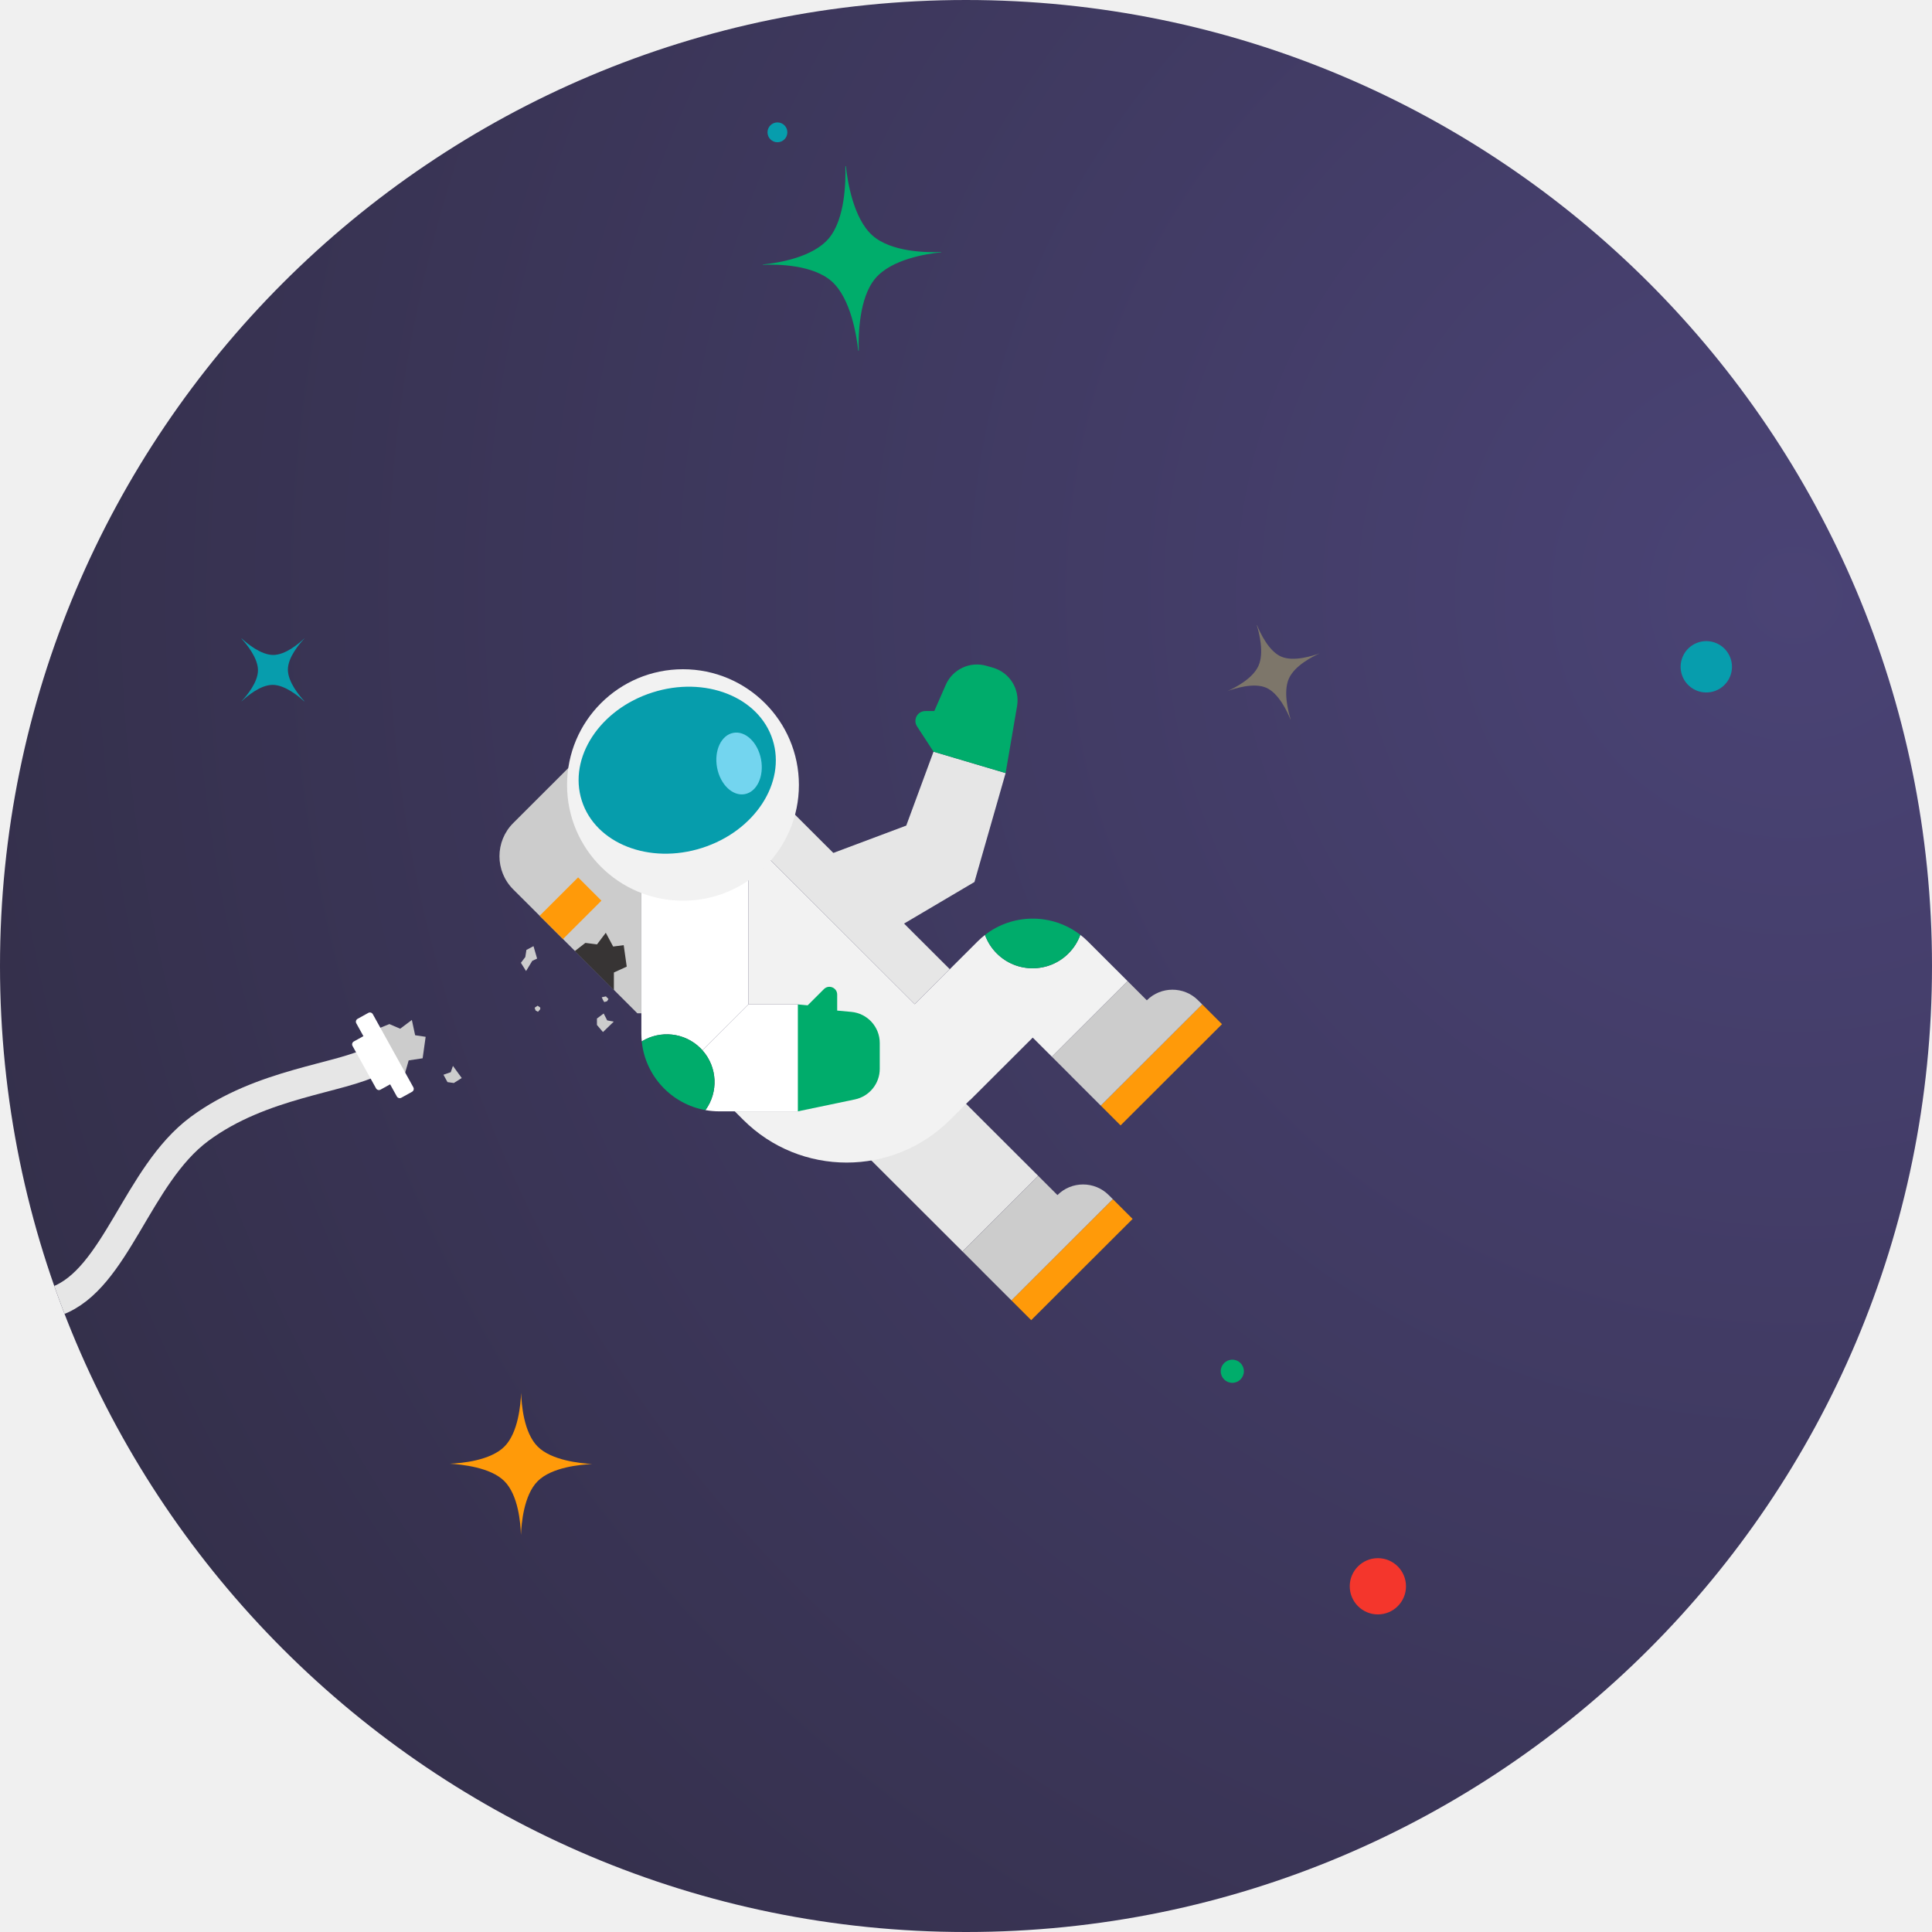
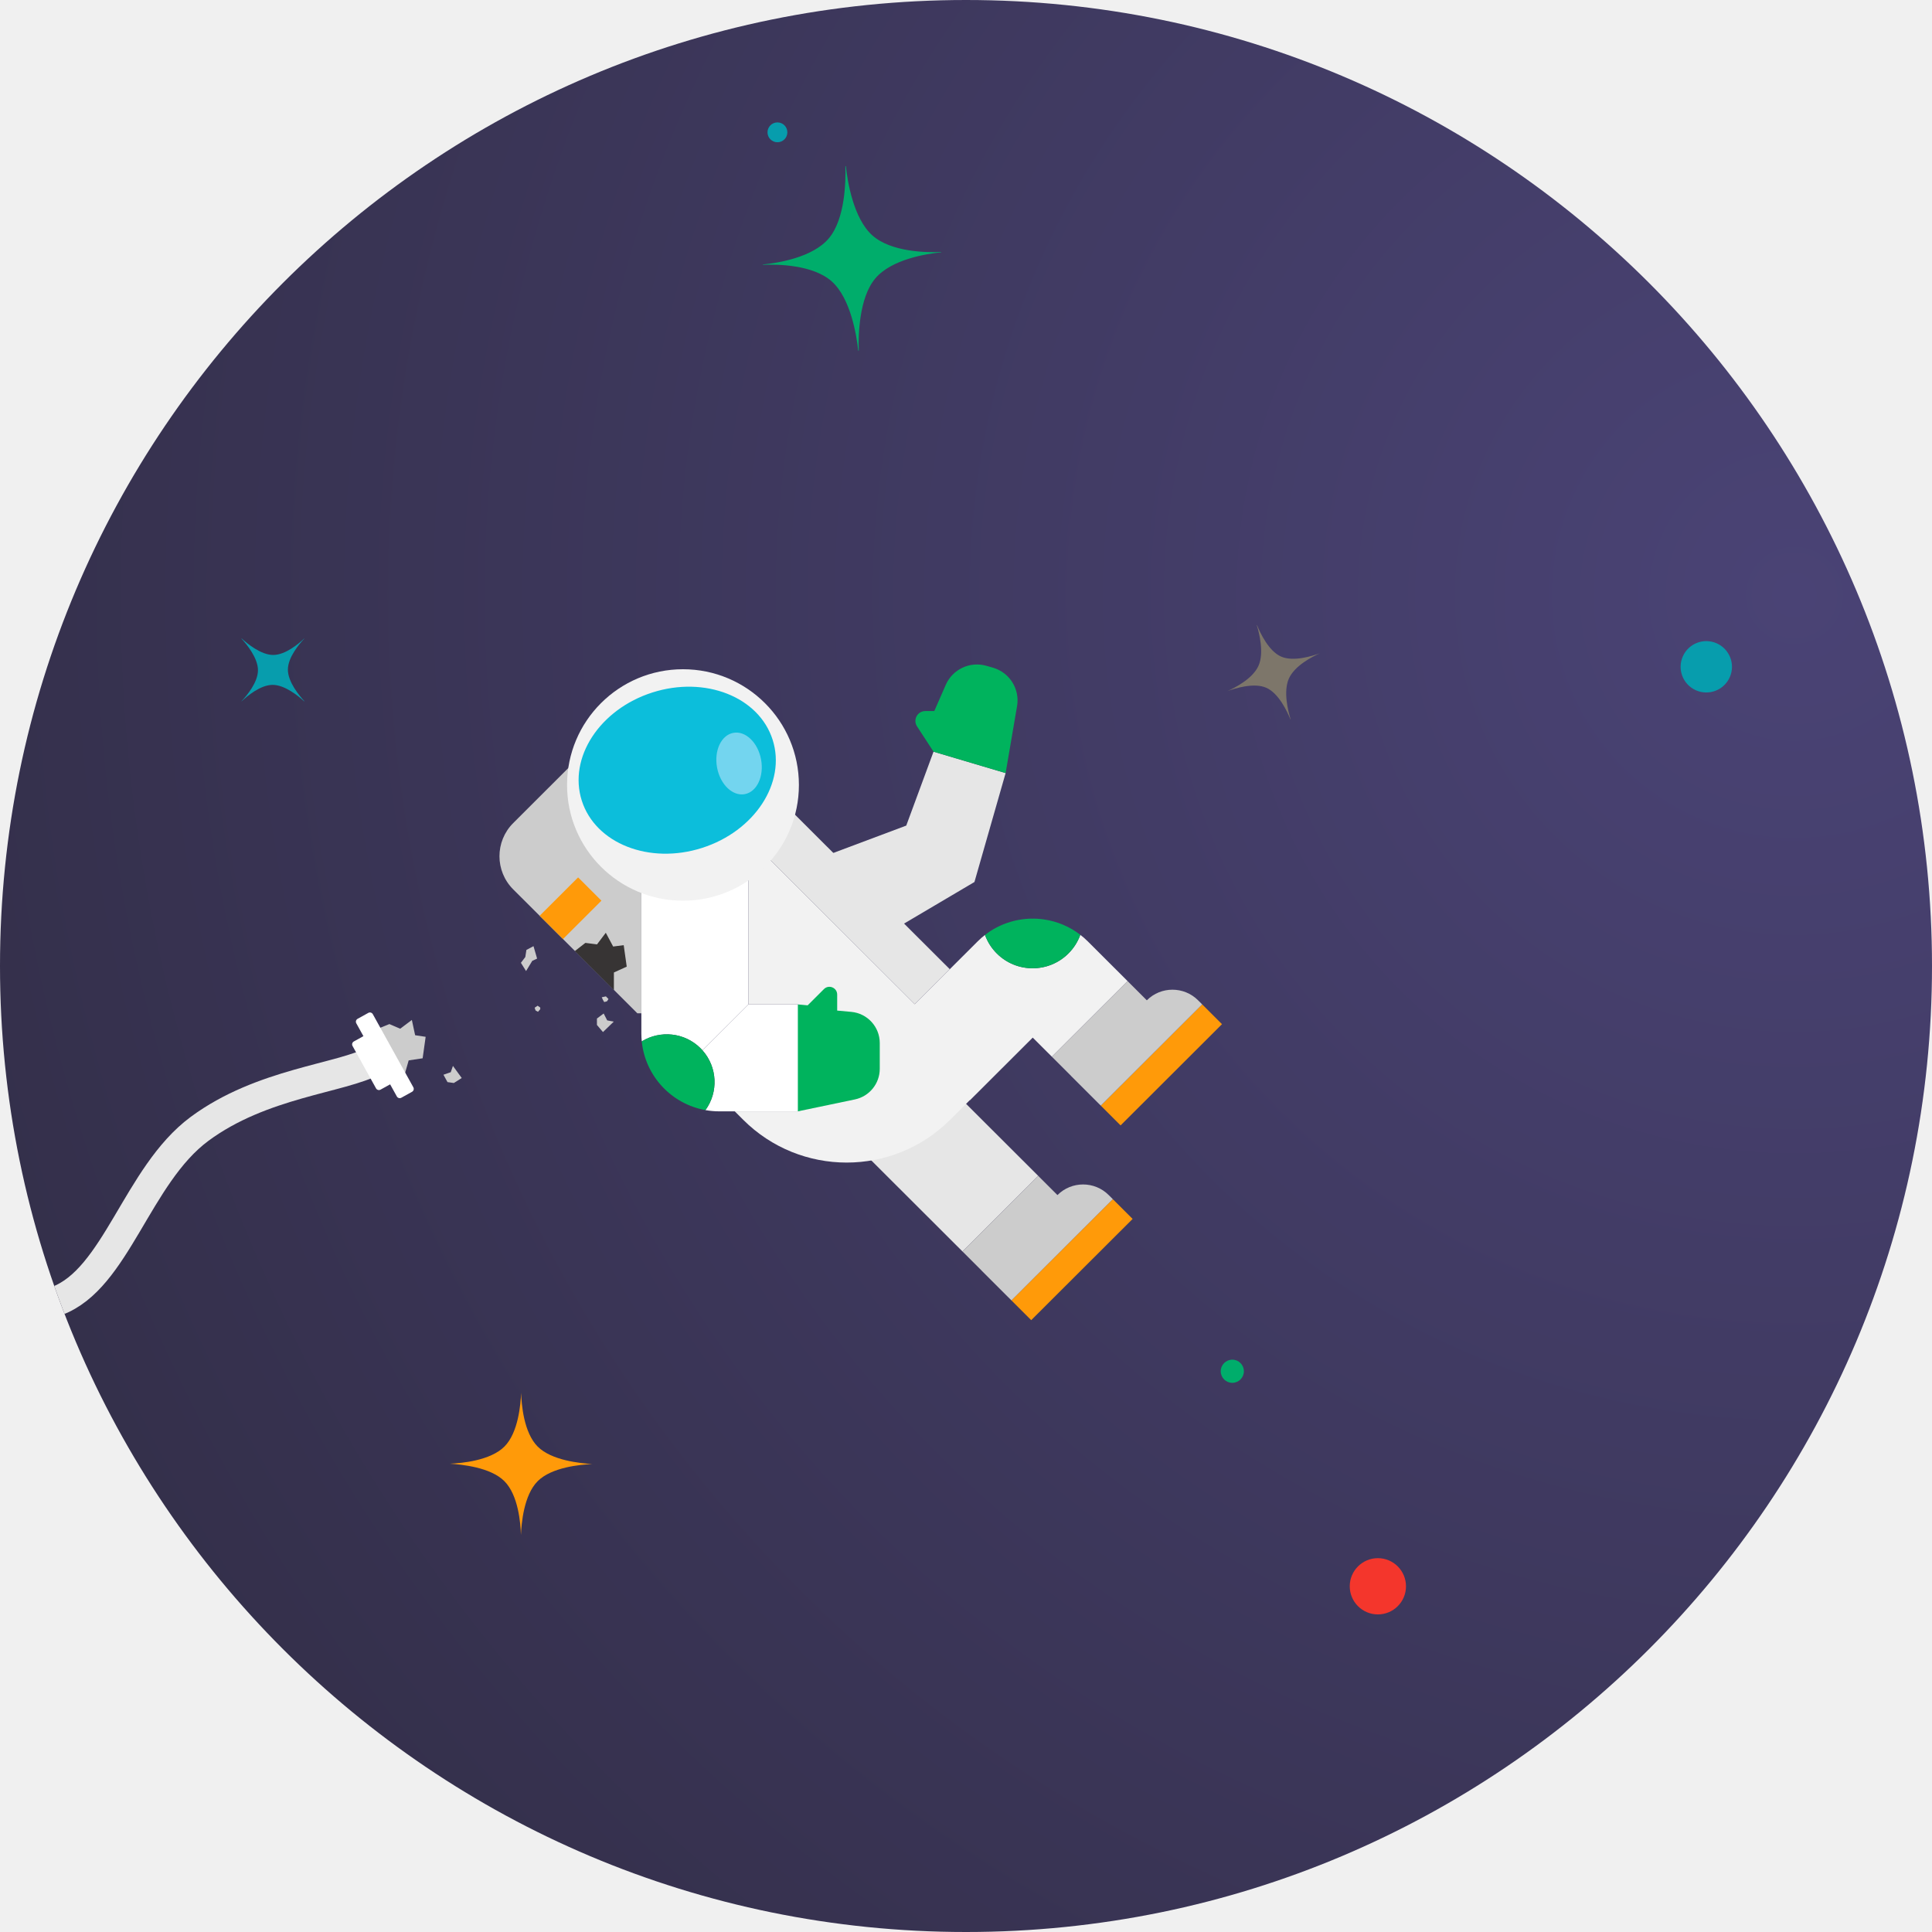
<svg xmlns="http://www.w3.org/2000/svg" viewBox="0 0 584 584">
  <defs>
    <radialGradient cx="92.529%" cy="30.971%" fx="92.529%" fy="30.971%" r="114.562%" id="a">
      <stop stop-color="#4A4375" offset="0%" />
      <stop stop-color="#302C43" offset="100%" />
    </radialGradient>
    <path id="b" d="M11.275 11H.352V.076h10.923V11z" />
    <path id="d" d="M.935.94h11.746v11.746H.935V.94z" />
    <path id="f" d="M82 82H0V0h82z" />
    <path id="h" d="M10.071 10.348H.29V.566h9.781v9.782z" />
    <clipPath id="clip-path">
      <circle cx="292" cy="292" r="292" />
    </clipPath>
  </defs>
  <g id="circle" clip-path="url(#clip-path)">
    <circle cx="292" cy="292" r="292" fill="url(#a)" fill-rule="nonzero" />
    <g id="stars">
      <animateTransform attributeName="transform" attributeType="XML" type="translate" from="0 0" to="40 60" dur="60s" repeatCount="0" fill="freeze" />
      <path d="M425 479.501a8.499 8.499 0 0 1-8.5 8.499 8.501 8.501 0 1 1 8.5-8.499" fill="#F4362C" />
      <g transform="translate(259 494)">
        <mask id="c" fill="#fff">
          <use xlink-href="#b" />
        </mask>
        <path d="M11.275 5.539a5.462 5.462 0 0 1-10.923 0 5.462 5.462 0 0 1 10.923 0" fill="#7D766A" mask="url(#c)" />
      </g>
      <path d="M372.5 418a3.5 3.5 0 1 1 0-7.001 3.5 3.5 0 0 1 0 7.001z" fill="#00AD6B" />
      <path d="M152.47 437.27c-4.232 4.237-12.909 5.025-16.444 5.17 3.535.26 12.212 1.051 16.444 5.287 4.218 4.223 4.897 12.769 4.994 16.247.167-3.478.848-12.024 5.068-16.25 4.23-4.233 12.91-5.024 16.442-5.167-3.535-.26-12.212-1.05-16.442-5.286-4.223-4.224-4.901-12.77-4.999-16.245-.166 3.476-.845 12.021-5.063 16.245z" fill="#FF9A09">
        <animate id="blink" attributeName="opacity" attributeType="CSS" from="1" to="0" dur="20s" values="1; 1; 0; 1; 1; 0; 1; 1;" keyTimes="0;0.09;0.1;0.12;0.22;0.23;0.25;1" begin="8s" repeatCount="indefinite" />
      </path>
      <g transform="rotate(24 -46.674 935.235)">
        <mask id="e" fill="#fff">
          <use xlink-href="#d" />
        </mask>
        <path d="M12.681 6.812a5.874 5.874 0 1 1-11.748 0 5.874 5.874 0 0 1 11.748 0" fill="#F4362C" mask="url(#e)" />
      </g>
      <path d="M522.865 204.715a7.761 7.761 0 1 1-14.18-6.317 7.761 7.761 0 0 1 14.18 6.317" fill="#079DAD" />
      <g>
        <animateTransform attributeName="transform" attributeType="XML" type="rotate" from="0 385 205" to="-360 385 205" dur="20s" repeatCount="indefinite" />
        <path d="M387.214 198.454c-3.756-1.672-6.323-7.21-7.254-9.512-.002-.006-.024-.004-.065.006.732 2.405 2.272 8.364.52 12.297-1.747 3.925-7.14 6.657-9.382 7.649 2.303-.818 8.02-2.651 11.767-.983 3.754 1.672 6.323 7.21 7.252 9.512.003.006.026.004.067-.006-.734-2.405-2.273-8.363-.521-12.297 1.746-3.925 7.141-6.657 9.379-7.65-2.301.819-8.017 2.652-11.763.984z" fill="#7D766A" />
      </g>
      <path d="M284.515 76.201c-.004-.003-.003 0-.003 0a.096.096 0 0 1-.012-.02c-4.383.18-15.16.047-20.842-5.059-5.698-5.118-7.475-16.308-7.977-20.883-.001-.02-.019-.033-.038-.031l-.032.002-.003.007-.004-.007-.039.003s-.031.016-.03.036c.14 4.601-.062 15.929-4.993 21.79-4.915 5.847-15.57 7.478-19.926 7.908-.01.004-.012.014-.018.021v.003l-.009.008-.002.017.004.013.007.006.004.007c.006.003.01.02.01.02 4.384-.183 15.162-.05 20.846 5.055 5.692 5.12 7.472 16.312 7.97 20.88.006.024.023.036.039.035l.039-.002s0-.004.003-.007v.006l.036-.002s.034-.02.033-.04c-.14-4.597.063-15.925 4.993-21.787 4.915-5.85 15.57-7.478 19.923-7.907 0 0 .015-.01.021-.021h.003v-.007l.01-.004-.002-.017v-.013l-.011-.01" fill="#00AD6B" />
      <circle cx="40" cy="70" r="5" fill="#FF9A09" />
      <circle cx="0" cy="360" r="2" fill="#fff" />
      <path transform="translate(200 -250)" d="M91.963 193.022c-.003 0 0 0 0 0-.007 0-.012-.003-.017 0-1.576 1.49-5.64 4.957-9.363 4.957-3.73 0-7.906-3.48-9.529-4.974-.007-.007-.016-.007-.023 0l-.014.012.002.005-.002-.003-.012.014c-.007.005-.007.017 0 .024 1.492 1.62 4.974 5.796 4.974 9.528-.002 3.723-3.468 7.787-4.96 9.36-.002.005 0 .01 0 .015l.003.002-.003.002c.003 0 0 .003 0 .003l.005.007.005.002s.004 0 .007.002c0-.002 0 0 .002 0 .002-.002.01.003.014 0 1.576-1.491 5.64-4.957 9.363-4.957 3.732 0 7.909 3.48 9.527 4.974.01.007.018.007.026 0l.014-.014s-.003 0-.003-.003l.003.003.014-.014c.004-.007.007-.017 0-.024-1.497-1.622-4.974-5.794-4.974-9.528 0-3.723 3.465-7.787 4.955-9.36.005-.005.002-.01 0-.017h.002l-.002-.002c0-.003.002-.005.002-.005l-.004-.005-.005-.004h-.007" fill="#7D766A" />
      <g transform="translate(428 273)">
        <mask id="g" fill="#fff">
          <use xlink-href="#f" />
        </mask>
        <path d="M40.968.014v.004c-.018.005-.032.01-.036.032-.186 6.628-1.48 22.924-9.524 30.978C23.338 39.106 6.791 40.61.05 40.886c0 0-.05.023-.05.05v.06h.01L0 41v.06a.07.07 0 0 0 .018.044c6.773.278 23.32 1.786 31.39 9.863 8.044 8.055 9.338 24.35 9.524 30.983.004.014.018.023.027.027h.01v.005l.008.013L41 82l.018-.005.014-.013c0-.005 0 0 .009-.005.004-.004.023-.009.023-.027.186-6.633 1.484-22.928 9.532-30.987 8.067-8.073 24.618-9.581 31.354-9.854 0 0 .05-.023.05-.05V41l-.01-.005H82v-.059c-.005-.027-.023-.045-.023-.045-6.768-.277-23.314-1.785-31.38-9.863C42.542 22.974 41.25 6.678 41.063.05c0-.018-.01-.027-.023-.032V.014h-.01C41.028.009 41.028 0 41.028 0h-.045l-.014.014" fill="#F4362C" mask="url(#g)" />
      </g>
      <path d="M91.963 193.022c-.003 0 0 0 0 0-.007 0-.012-.003-.017 0-1.576 1.49-5.64 4.957-9.363 4.957-3.73 0-7.906-3.48-9.529-4.974-.007-.007-.016-.007-.023 0l-.014.012.002.005-.002-.003-.012.014c-.007.005-.007.017 0 .024 1.492 1.62 4.974 5.796 4.974 9.528-.002 3.723-3.468 7.787-4.96 9.36-.002.005 0 .01 0 .015l.003.002-.003.002c.003 0 0 .003 0 .003l.005.007.005.002s.004 0 .007.002c0-.002 0 0 .002 0 .002-.002.01.003.014 0 1.576-1.491 5.64-4.957 9.363-4.957 3.732 0 7.909 3.48 9.527 4.974.01.007.018.007.026 0l.014-.014s-.003 0-.003-.003l.003.003.014-.014c.004-.007.007-.017 0-.024-1.497-1.622-4.974-5.794-4.974-9.528 0-3.723 3.465-7.787 4.955-9.36.005-.005.002-.01 0-.017h.002l-.002-.002c0-.003.002-.005.002-.005l-.004-.005-.005-.004h-.007" fill="#079DAD" />
      <g transform="translate(170.095 158.851)">
        <mask id="i" fill="#fff">
          <use xlink-href="#h" />
        </mask>
        <path d="M5.18 10.35A4.89 4.89 0 0 1 .29 5.457 4.89 4.89 0 0 1 5.18.566a4.891 4.891 0 1 1 0 9.784z" fill="#F9E9CA" mask="url(#i)" />
      </g>
      <circle cx="235" cy="40" r="3" fill="#079DAD">
        <animate attributeName="r" id="planetJump" from="3" to="1000" dur="5s" begin="67s" fill="freeze" />
        <animate attributeName="opacity" attributeType="XML" from="1" to="1" values="1; .75; 1;" keyTimes="0;0.5;1" dur="60s" begin="planetJump.end+60s;" repeatCount="indefinite" />
      </circle>
    </g>
    <g id="parts" fill="none" fill-rule="evenodd" transform="translate(17.11 286.297)">
      <g>
        <animateTransform attributeName="transform" attributeType="XML" type="rotate" from="0 -100 50" to="-45 -100 50" begin="0s" dur="30s" repeatCount="0" fill="freeze" />
        <g>
          <animateTransform attributeName="transform" attributeType="XML" type="translate" from="0 0" to="-300 250" begin="0s" dur="50s" repeatCount="0" fill="freeze" />
          <g>
            <animateTransform attributeName="transform" attributeType="XML" type="rotate" from="0 120 30" to="-360 120 30" dur="8s" repeatCount="indefinite" />
            <path id="pieces" stroke="#CCC" fill="#CCC" d="M97.574 25.016l3.021-1.217 3.336 1.436 3.128-2.353.9 4.189 3.032.459-.79 5.631-4.169.628-1.22 4.256zm66.256-1.679v-1.504l1.361-1.018.905 1.767 1.277.252-2.182 2.108zM119.966 40.55l-1.489-.21-.82-1.49 1.877-.65.427-1.23 1.784 2.454zm20.99-35.784l1.198-1.574.31-2.019 1.383-.736.799 2.755-1.21.56-1.536 2.526zm4.239 14.034l-.099-.28.302-.206.295.206v.067l-.295.326zm20.858-2.858l-.286.079-.184-.316-.086-.193.378-.082.305.317z" />
          </g>
          <path id="hose" d="M96.178 34.219c-10.295 5.548-34.109 6.747-52.996 20.739C24.295 68.949 17.99 100.416 0 106.972" stroke="#E6E6E6" stroke-width="9" />
          <rect fill="#FFF" transform="rotate(-29 99.214 32.699)" x="96.362" y="19.063" width="5.703" height="27.271" rx="1" />
          <rect fill="#FFF" transform="rotate(-29 95.499 34.898)" x="92.647" y="26.573" width="5.703" height="16.651" rx="1" />
        </g>
      </g>
    </g>
    <g id="alien">
      <animateTransform attributeName="transform" attributeType="XML" type="translate" from="0 100" to="700 450" dur="25s" values="0 100; 100 150; 120 220; 80 260; 120 330; 200 300; 210 350; 220 300; 240 360; 260 310; 1200 700;" keyTimes="0;0.1;0.2;0.24;0.28;0.5;0.54;0.58;0.72;0.76;1" repeatCount="0" fill="freeze" begin="6.5s" />
      <g>
        <animateTransform attributeName="transform" attributeType="XML" type="scale" from="0" to="3" dur="7s" begin="6.5s" repeatCount="0" fill="freeze" />
        <circle r="2.044" cy="12.491" cx="9.938" fill="#00599f" />
        <circle r="2.044" cy="13.463" cx="16.481" fill="#00599f" />
        <circle cx="22.919" cy="12.363" r="2.044" fill="#00599f" />
        <path d="M32.392 8.843c-.024 2.085-7.727 4.355-16.687 4.235-8.96-.12-15.7-2.613-15.705-4.69-.005-2.076 7.278-3.665 16.237-3.546 8.96.12 16.19 1.913 16.155 4z" fill="#6198aa" />
        <path d="M29.228 7.975c-.02 1.678-6.218 3.505-13.427 3.408C8.592 11.287 3.168 9.281 3.164 7.61 3.161 5.938 9.02 4.66 16.23 4.756c7.21.097 13.026 1.54 13 3.22z" fill="#89b2bf" />
        <path d="M21.902 6.088a6 6 0 1 0-12-.176c.763 3.285 10.571 4.221 12 .176z" fill="#ececec" />
        <path d="M15.712 1.894a2.672 2.672 0 0 0-2.678 2.678v3.734c1.732.51 3.87.616 5.637.185v-3.92a2.672 2.672 0 0 0-2.678-2.677h-.281z" fill="#87d86d" />
        <path d="M15.712 1.894a2.672 2.672 0 0 0-2.678 2.678v3.734a11.6 11.6 0 0 0 2.834.445V1.894h-.156z" fill="#73aa61" />
        <circle cx="15.903" cy="4.646" r="1.895" fill="#fff" />
        <circle r="1.131" cy="4.691" cx="15.903" />
        <path d="M16.32 3.902l-.036.33c.193.115.251.312.305.51.108-.296-.04-.571-.27-.84z" fill="#fff" fill-rule="evenodd" />
      </g>
    </g>
    <g id="fishing" transform="translate(-145 55)">
      <g transform="scale(0)">
        <animateTransform attributeName="transform" attributeType="XML" type="scale" from="0" to="1" dur="4s" begin="planetJump.end-3s;" repeatCount="0" fill="freeze" />
        <g id="island" transform="translate(0 0) scale(8)">
          <g id="water">
            <path d="M86.051 40.849c-2.24 11.57-17.17 12.69-42.924 12.69-25.754 0-40.684-.933-42.924-12.69-2.426-12.504 17.17-20.903 42.924-20.903 25.755 0 45.35 8.399 42.924 20.903" fill="#7db8d4" fill-opacity=".3">
              <animateTransform attributeName="transform" attributeType="XML" type="translate" from="0 0" to="0 0" values="0 0; -4 0; 4 0; 0 0;" keyTimes="0;0.3;0.6;1" dur="12s" repeatCount="indefinite" />
            </path>
            <path d="M73.212 36.163c-1.587 8.204-12.173 8.998-30.434 8.998-18.26 0-28.846-.662-30.434-8.998-1.72-8.866 12.174-14.82 30.434-14.82s32.155 5.954 30.434 14.82" fill="#3680a4" fill-opacity=".5">
              <animateTransform attributeName="transform" attributeType="XML" type="translate" from="0 0" to="0 0" values="0 0; -3 0; 3 0; 0 0;" keyTimes="0;0.3;0.6;1" dur="12s" begin="1s" repeatCount="indefinite" />
            </path>
            <path d="M65.43 34.637c-1.2 6.2-9.2 6.8-23 6.8s-21.8-.5-23-6.8c-1.3-6.7 9.2-11.2 23-11.2s24.3 4.5 23 11.2" fill="#3680a4">
              <animateTransform attributeName="transform" attributeType="XML" type="translate" from="0 0" to="0 0" values="0 0; -2 0; 2 0; 0 0;" keyTimes="0;0.3;0.6;1" dur="12s" begin="2s" repeatCount="indefinite" />
            </path>
          </g>
          <path d="M63.43 33.737c-1.4 5.1-9.4 4.7-21 4.7s-19.6.4-21-4.7c-1.6-5.9 9.4-12.3 21-12.3s22.6 6.4 21 12.3" fill="#ffdd7d" />
          <path d="M52.43 30.537c0 2-3.2.3-5 1-1.8.7-2.2 2.1-5 2.1-2.7 0-3.2-1.3-5-2.1-1.8-.7-5 .9-5-1 0-2.3 4.5-6.9 10-6.9s10 4.6 10 6.9" fill="#83bf4f" />
          <path d="M48.43 28.437c0 1.1-2.1 1-6 1s-6 .1-6-1 2.1-3 6-3 6 1.9 6 3" fill="#75a843" />
          <path d="M44.518 27.055s2-10.3-6.2-19.4l-1.8.9s5 3.2 5 18.5c0 0 1.5 1.3 3 0" fill="#dbb471" />
          <path d="M33.918 6.355c1 0 1.9.2 2.7.7-.3-.8-.4-1.8-.2-2.8.5-2.8 3-4.6 5.6-4.2.3.1.6.1.9.3-2.1.1-4.1 2.2-4.6 4.9-.3 1.6-.1 3.3.6 4.5-1.1-.9-2.6-1.4-4.2-1.4-2.8 0-5.2 1.6-5.7 3.6-.1-.3-.1-.6-.1-.9-.1-2.6 2.1-4.7 5-4.7" fill="#699635" />
          <path d="M41.718 5.055c-.2.1-.5.2-.7.3l.2-.2c2.6-2.2 6-2.6 8.1-1.1-.2-.3-.4-.7-.6-1-2-2.4-5.8-2.6-8.4-.4-1.9 1.6-2.7 4.1-2.1 6.3-2-.9-4.6-.6-6.5 1-2.6 2.2-3.1 5.9-1 8.4.3.3.5.6.8.8-1.1-2.3-.2-5.6 2.4-7.8l.2-.2c-.2.2-.3.4-.4.6-1.3 2.4-.7 5.3 1.5 6.6.3.2.6.3.8.4-1.5-1.4-1.8-4.2-.3-6.5 1.4-2.1 3.7-1.6 3.7-1.6s0-2.6 2.5-3.7c2.7-1.2 5.2-.1 6.4 1.6 0-.3-.1-.6-.2-.9-1.1-2.3-3.9-3.5-6.4-2.6" fill="#83bf4f" />
          <g fill="#89664c">
            <path d="M45.018 22.855s.2 2-2 2c-1.6 0-2-2-2-2h4M44.418 18.855s.5 1.7-1.7 2c-1.6.2-2.3-1.4-2.3-1.4l4-.6M43.418 14.855s.5 1.7-1.7 2c-1.6.2-2.3-1.4-2.3-1.4l4-.6M41.818 10.855s.9 1.3-1.2 1.9c-1.5.4-2.6-.9-2.6-.9l3.8-1" />
          </g>
        </g>
        <g id="astronaut2" transform="translate(305 177) rotate(43 150 150) scale(.73)">
          <g id="leg2" transform="rotate(-80 114 110)">
            <path d="M111.702 150.054l6.237-6.227a22.876 22.876 0 0 1 2.22-1.952l.005.006c.737 2.034 14.454-11.588 15.196-13.64-11.26-11.24-17.084-17.331.139-.138l21.893 21.856.094.095.424.423 5.36 5.35-.937.935-21.955 21.918-5.783-5.773" fill="#E6E6E6" fill-rule="nonzero" />
            <path fill="#FF9A09" fill-rule="nonzero" d="M191.803 168.845l-30.655 30.597-5.983-5.974 30.419-30.373.23-.23z" />
            <path d="M185.813 162.865l-.23.23-30.418 30.373-8.987-8.972.011-.012-5.813-5.803 21.955-21.919.937-.934 5.813 5.803c4.276-4.275 11.213-4.275 15.495 0l1.237 1.234z" fill="#CCC" fill-rule="nonzero" />
          </g>
          <path d="M62.673 135.949c3.952-5.416 3.652-12.97-.895-18.068l.023-.018 13.881-13.858h14.93c1.013 0 2.002.095 2.962.277l-.053.293v30.597l.153.86c-.99.193-2.014.293-3.062.293H66.859c-1.43 0-2.826-.13-4.186-.376z" fill="#FFF" fill-rule="nonzero" />
          <path d="M43.309 106.681V69.052l.454-1.194a34.032 34.032 0 0 0 11.961 2.158 34 34 0 0 0 19.96-6.444v40.433l-13.882 13.858-.023.018a11.207 11.207 0 0 0-.578-.618c-4.823-4.815-12.203-5.509-17.774-2.092a23.948 23.948 0 0 1-.118-2.358v-6.132z" fill="#FFF" fill-rule="nonzero" />
          <path d="M161.608 114.036l-18.975 18.938-.04-.041-5.95 5.938c-17.28 17.251-45.277 17.251-62.556 0l-2.55-2.545h19.076c1.048 0 1.013-32.32 0-32.32h-14.93V63.572a35.066 35.066 0 0 0 4.706-4.098l1.255.218 44.306 44.238 10.589-10.571 2.178-2.176 6.237-6.226a22.876 22.876 0 0 1 2.22-1.952l.006.006a15.198 15.198 0 0 0 3.57 5.592c5.977 5.967 15.671 5.967 21.648 0a15.242 15.242 0 0 0 3.593-5.639c.79.606 1.549 1.27 2.273 1.993l6.143 6.13.094.095.424.423 5.36 5.35-.937.935-21.955 21.918-5.785-5.772z" fill="#F2F2F2" fill-rule="nonzero" />
          <path fill="#FF9A09" fill-rule="nonzero" d="M218.818 109.974l-30.654 30.597-5.984-5.974 30.419-30.373.23-.23z" />
-           <path d="M175.99 82.963a15.235 15.235 0 0 1-3.592 5.638c-5.978 5.968-15.672 5.968-21.65 0a15.206 15.206 0 0 1-3.568-5.591l-.006-.006a23.173 23.173 0 0 1 3.233-2.117 23.659 23.659 0 0 1 14.623-2.569 23.426 23.426 0 0 1 10.96 4.645zM61.778 117.881c4.546 5.098 4.846 12.654.895 18.068-10.254-1.828-18.204-10.289-19.246-20.778 5.571-3.416 12.95-2.722 17.774 2.093.2.2.394.406.577.617z" fill="#00AC6B" fill-rule="nonzero" />
+           <path d="M175.99 82.963a15.235 15.235 0 0 1-3.592 5.638c-5.978 5.968-15.672 5.968-21.65 0a15.206 15.206 0 0 1-3.568-5.591l-.006-.006a23.173 23.173 0 0 1 3.233-2.117 23.659 23.659 0 0 1 14.623-2.569 23.426 23.426 0 0 1 10.96 4.645zM61.778 117.881c4.546 5.098 4.846 12.654.895 18.068-10.254-1.828-18.204-10.289-19.246-20.778 5.571-3.416 12.95-2.722 17.774 2.093.2.2.394.406.577.617z" fill="#00B35D" fill-rule="nonzero" />
          <path d="M212.829 103.994l-.23.23-30.419 30.373-8.987-8.972.012-.012-5.813-5.803 21.955-21.919.936-.935 5.813 5.804c4.276-4.275 11.214-4.275 15.496 0l1.237 1.234z" fill="#CCC" fill-rule="nonzero" />
          <path d="M81.642 59.691l-1.254-.217A34.007 34.007 0 0 0 88.48 45.38l10.983 10.971h.006l22.386 22.354h.006l1.925 1.923v.005l12.75 12.724-10.588 10.571-44.306-44.237z" fill="#E6E6E6" fill-rule="nonzero" />
          <g id="arm2">
            <animateTransform attributeName="transform" attributeType="XML" type="translate" from="0 0" to="0 0" values="0 0; -10 -5; -5 0; 0 0;" keyTimes="0;0.3;0.6;1" dur="7s" begin="3s" repeatCount="indefinite" />
            <path fill="#E6E6E6" fill-rule="nonzero" d="M93.93 60.99l29.448-11.043 8.245-22.342 21.791 6.468-9.423 32.925-27.67 16.346" />
-             <path d="M131.623 27.605l-4.994-7.655c-1.298-1.99.132-4.625 2.512-4.625h2.716l3.456-7.907c2.066-4.728 7.322-7.195 12.288-5.768l1.97.566c5.04 1.448 8.185 6.447 7.303 11.608l-3.46 20.249-21.79-6.468z" fill="#00AC6B" fill-rule="nonzero" />
+             <path d="M131.623 27.605l-4.994-7.655c-1.298-1.99.132-4.625 2.512-4.625h2.716l3.456-7.907c2.066-4.728 7.322-7.195 12.288-5.768l1.97.566c5.04 1.448 8.185 6.447 7.303 11.608l-3.46 20.249-21.79-6.468z" fill="#00B35D" fill-rule="nonzero" />
            <g id="pole" transform="translate(-580 -235) scale(11)" fill="none">
              <path d="M62.61 34.049c.26-9.386.88-14.853 6.413-21.414" stroke="#b3b09f" stroke-width=".5" strokeLinecap="round" />
              <path d="M69.18 12.555c-1.345 3.663-4.72 7.26-4.785 9.593-.105 3.842-1.89 6-1.373 10.694m6.158-20.287c3.493 1.402 12.695 6.536 13.118 8.982.684 3.96 1.803 4.146 3.84 5.41" stroke="#fff" stroke-width=".1" />
            </g>
          </g>
-           <path d="M93.575 104.282l4.92-4.912c1.476-1.474 4.003-.43 4.003 1.656v4.842l4.265.39c4.873.446 8.604 4.526 8.604 9.412v7.804a9.454 9.454 0 0 1-7.527 9.25l-17.227 3.6v-32.32" fill="#00AC6B" fill-rule="nonzero" />
+           <path d="M93.575 104.282l4.92-4.912c1.476-1.474 4.003-.43 4.003 1.656v4.842l4.265.39c4.873.446 8.604 4.526 8.604 9.412v7.804a9.454 9.454 0 0 1-7.527 9.25l-17.227 3.6v-32.32" fill="#00B35D" fill-rule="nonzero" />
          <ellipse fill="#F2F2F2" fill-rule="nonzero" cx="55.887" cy="37.669" rx="35.042" ry="34.983" />
-           <ellipse fill="#069DAC" fill-rule="nonzero" transform="rotate(-107.687 54.144 33.204)" cx="54.144" cy="33.204" rx="24.663" ry="30.278" />
+           <ellipse fill="#0CBEDB" fill-rule="nonzero" transform="rotate(-107.687 54.144 33.204)" cx="54.144" cy="33.204" rx="24.663" ry="30.278" />
          <ellipse fill="#73D5EF" fill-rule="nonzero" transform="rotate(-100.591 72.838 31.178)" cx="72.838" cy="31.178" rx="9.424" ry="6.762" />
        </g>
        <g id="alienfish" transform="translate(100 470) rotate(-30 90 0) scale(3.2)">
          <g>
            <animateTransform attributeName="transform" attributeType="XML" id="jump" type="rotate" from="0 90 5" to="-140 90 5" dur=".6s" begin="planetJump.end+6s;jump.end+7s" />
            <g opacity="0">
              <animate attributeName="opacity" attributeType="XML" from="0" to="0" values="0; 1; 1; 0;" keyTimes="0;0.2;0.9;1" dur=".6s" begin="planetJump.end+6s;jump.end+7s" end="jump+7.6s" fill="remove" />
              <circle cx="111.231" cy="12.196" r="2.044" fill="#00599f" />
              <circle cx="107.952" cy="11.914" r="2.044" fill="#00599f" />
              <path d="M114.94-2.88a6 6 0 0 0-12-.176c6.093 23.765 8.273 20.835 12 .176z" fill="#8abed2" />
              <circle r="2.044" cy="13.949" cx="109.688" fill="#00599f" />
              <path d="M112.971-1.096a3.867 3.867 0 0 0-7.732-.113c3.926 15.314 5.33 13.426 7.732.113z" fill="#cdeaf3" />
              <path d="M114.94-2.88a6 6 0 0 0-12-.176c.764 3.285 10.572 4.221 12 .176z" fill="#ececec" />
              <path d="M108.75-7.074a2.672 2.672 0 0 0-2.678 2.677v3.735c1.733.51 3.87.616 5.637.185v-3.92a2.672 2.672 0 0 0-2.678-2.677h-.28z" fill="#87d86d" />
              <path d="M108.75-7.074a2.672 2.672 0 0 0-2.678 2.677v3.735a11.6 11.6 0 0 0 2.834.445v-6.857h-.156z" fill="#73aa61" />
              <circle r="1.895" cy="-4.323" cx="108.941" fill="#fff" />
              <circle cx="108.941" cy="-4.278" r="1.131" />
              <path d="M109.358-5.066l-.035.33c.193.115.25.311.305.51.107-.297-.04-.572-.27-.84z" fill="#fff" fill-rule="evenodd" />
            </g>
          </g>
        </g>
      </g>
    </g>
  </g>
  <g id="astronaut" transform="translate(150.563 199.61)">
    <g>
      <animateTransform attributeName="transform" attributeType="XML" type="translate" from="0 0" to="120 -100" dur="24s" values="0 0; 25 -50; 120 -100;" keyTimes="0;0.2;1" repeatCount="0" fill="freeze" />
      <g>
        <animateTransform attributeName="transform" attributeType="XML" type="scale" from="1 1" to="0 0" dur="62s" repeatCount="0" fill="freeze" />
        <g>
          <animateTransform attributeName="transform" attributeType="XML" type="rotate" from="0 110 120" to="360 110 120" dur="20s" begin="0s" repeatCount="indefinite" />
          <g id="arm">
            <animateTransform attributeName="transform" attributeType="XML" type="translate" from="0 0" to="0 0" values="0 0; -20 -10; -10 0; 0 0;" keyTimes="0;0.3;0.6;1" dur="7s" begin="3s" repeatCount="indefinite" />
            <path fill="#E6E6E6" fill-rule="nonzero" d="M93.93 60.99l29.448-11.043 8.245-22.342 21.791 6.468-9.423 32.925-27.67 16.346" />
-             <path d="M131.623 27.605l-4.994-7.655c-1.298-1.99.132-4.625 2.512-4.625h2.716l3.456-7.907c2.066-4.728 7.322-7.195 12.288-5.768l1.97.566c5.04 1.448 8.185 6.447 7.303 11.608l-3.46 20.249-21.79-6.468z" fill="#00AC6B" fill-rule="nonzero" />
+             <path d="M131.623 27.605l-4.994-7.655c-1.298-1.99.132-4.625 2.512-4.625h2.716l3.456-7.907c2.066-4.728 7.322-7.195 12.288-5.768l1.97.566c5.04 1.448 8.185 6.447 7.303 11.608l-3.46 20.249-21.79-6.468z" fill="#00B35D" fill-rule="nonzero" />
          </g>
          <g id="leg">
            <animateTransform attributeName="transform" attributeType="XML" type="translate" from="0 0" to="0 0" values="0 0; 0 -20; 0 0;" keyTimes="0;0.5;1" dur="8s" begin="2s" repeatCount="indefinite" />
            <path d="M111.702 150.054l6.237-6.227a22.876 22.876 0 0 1 2.22-1.952l.005.006c.737 2.034 14.454-11.588 15.196-13.64-11.26-11.24-17.084-17.331.139-.138l21.893 21.856.094.095.424.423 5.36 5.35-.937.935-21.955 21.918-5.783-5.773" fill="#E6E6E6" fill-rule="nonzero" />
            <path fill="#FF9A09" fill-rule="nonzero" d="M191.803 168.845l-30.655 30.597-5.983-5.974 30.419-30.373.23-.23z" />
            <path d="M185.813 162.865l-.23.23-30.418 30.373-8.987-8.972.011-.012-5.813-5.803 21.955-21.919.937-.934 5.813 5.803c4.276-4.275 11.213-4.275 15.495 0l1.237 1.234z" fill="#CCC" fill-rule="nonzero" />
          </g>
          <path d="M21.66 36.003c0-1.4.082-2.775.247-4.133L4.574 49.18c-5.548 5.538-5.548 14.516 0 20.055l7.992 7.972 7.05 7.038 22.473 22.436h1.22V69.052l.454-1.194c-12.91-4.832-22.104-17.274-22.104-31.855z" fill="#CCC" fill-rule="nonzero" />
          <path d="M62.673 135.949c3.952-5.416 3.652-12.97-.895-18.068l.023-.018 13.881-13.858h14.93c1.013 0 2.002.095 2.962.277l-.053.293v30.597l.153.86c-.99.193-2.014.293-3.062.293H66.859c-1.43 0-2.826-.13-4.186-.376z" fill="#FFF" fill-rule="nonzero" />
          <path d="M43.309 106.681V69.052l.454-1.194a34.032 34.032 0 0 0 11.961 2.158 34 34 0 0 0 19.96-6.444v40.433l-13.882 13.858-.023.018a11.207 11.207 0 0 0-.578-.618c-4.823-4.815-12.203-5.509-17.774-2.092a23.948 23.948 0 0 1-.118-2.358v-6.132z" fill="#FFF" fill-rule="nonzero" />
          <path d="M161.608 114.036l-18.975 18.938-.04-.041-5.95 5.938c-17.28 17.251-45.277 17.251-62.556 0l-2.55-2.545h19.076c1.048 0 1.013-32.32 0-32.32h-14.93V63.572a35.066 35.066 0 0 0 4.706-4.098l1.255.218 44.306 44.238 10.589-10.571 2.178-2.176 6.237-6.226a22.876 22.876 0 0 1 2.22-1.952l.006.006a15.198 15.198 0 0 0 3.57 5.592c5.977 5.967 15.671 5.967 21.648 0a15.242 15.242 0 0 0 3.593-5.639c.79.606 1.549 1.27 2.273 1.993l6.143 6.13.094.095.424.423 5.36 5.35-.937.935-21.955 21.918-5.785-5.772z" fill="#F2F2F2" fill-rule="nonzero" />
          <path fill="#FF9A09" fill-rule="nonzero" d="M218.818 109.974l-30.654 30.597-5.984-5.974 30.419-30.373.23-.23z" />
-           <path d="M175.99 82.963a15.235 15.235 0 0 1-3.592 5.638c-5.978 5.968-15.672 5.968-21.65 0a15.206 15.206 0 0 1-3.568-5.591l-.006-.006a23.173 23.173 0 0 1 3.233-2.117 23.659 23.659 0 0 1 14.623-2.569 23.426 23.426 0 0 1 10.96 4.645zM61.778 117.881c4.546 5.098 4.846 12.654.895 18.068-10.254-1.828-18.204-10.289-19.246-20.778 5.571-3.416 12.95-2.722 17.774 2.093.2.2.394.406.577.617z" fill="#00AC6B" fill-rule="nonzero" />
+           <path d="M175.99 82.963a15.235 15.235 0 0 1-3.592 5.638c-5.978 5.968-15.672 5.968-21.65 0a15.206 15.206 0 0 1-3.568-5.591l-.006-.006a23.173 23.173 0 0 1 3.233-2.117 23.659 23.659 0 0 1 14.623-2.569 23.426 23.426 0 0 1 10.96 4.645zM61.778 117.881c4.546 5.098 4.846 12.654.895 18.068-10.254-1.828-18.204-10.289-19.246-20.778 5.571-3.416 12.95-2.722 17.774 2.093.2.2.394.406.577.617z" fill="#00B35D" fill-rule="nonzero" />
          <path d="M212.829 103.994l-.23.23-30.419 30.373-8.987-8.972.012-.012-5.813-5.803 21.955-21.919.936-.935 5.813 5.804c4.276-4.275 11.214-4.275 15.496 0l1.237 1.234z" fill="#CCC" fill-rule="nonzero" />
          <path d="M81.642 59.691l-1.254-.217A34.007 34.007 0 0 0 88.48 45.38l10.983 10.971h.006l22.386 22.354h.006l1.925 1.923v.005l12.75 12.724-10.588 10.571-44.306-44.237z" fill="#E6E6E6" fill-rule="nonzero" />
          <path fill="#FF9A09" fill-rule="nonzero" d="M31.241 72.644l-.53.523-9.865 9.849-1.23 1.23-7.05-7.04 1.23-1.228 9.865-9.848.53-.523z" />
-           <path d="M93.575 104.282l4.92-4.912c1.476-1.474 4.003-.43 4.003 1.656v4.842l4.265.39c4.873.446 8.604 4.526 8.604 9.412v7.804a9.454 9.454 0 0 1-7.527 9.25l-17.227 3.6v-32.32" fill="#00AC6B" fill-rule="nonzero" />
+           <path d="M93.575 104.282l4.92-4.912c1.476-1.474 4.003-.43 4.003 1.656v4.842l4.265.39c4.873.446 8.604 4.526 8.604 9.412v7.804a9.454 9.454 0 0 1-7.527 9.25l-17.227 3.6v-32.32" fill="#00B35D" fill-rule="nonzero" />
          <ellipse fill="#F2F2F2" fill-rule="nonzero" cx="55.887" cy="37.669" rx="35.042" ry="34.983" />
-           <ellipse fill="#069DAC" fill-rule="nonzero" transform="rotate(-107.687 54.144 33.204)" cx="54.144" cy="33.204" rx="24.663" ry="30.278" />
+           <ellipse fill="#0CBEDB" fill-rule="nonzero" transform="rotate(-107.687 54.144 33.204)" cx="54.144" cy="33.204" rx="24.663" ry="30.278" />
          <ellipse fill="#73D5EF" fill-rule="nonzero" transform="rotate(-100.591 72.838 31.178)" cx="72.838" cy="31.178" rx="9.424" ry="6.762" />
          <path stroke="#373434" fill="#373434" d="M23.953 87.93l2.569-2.001 3.602.46 2.359-3.123 2.019 3.778 3.041-.395.793 5.632-3.834 1.752v4.427z" />
        </g>
      </g>
    </g>
  </g>
</svg>
